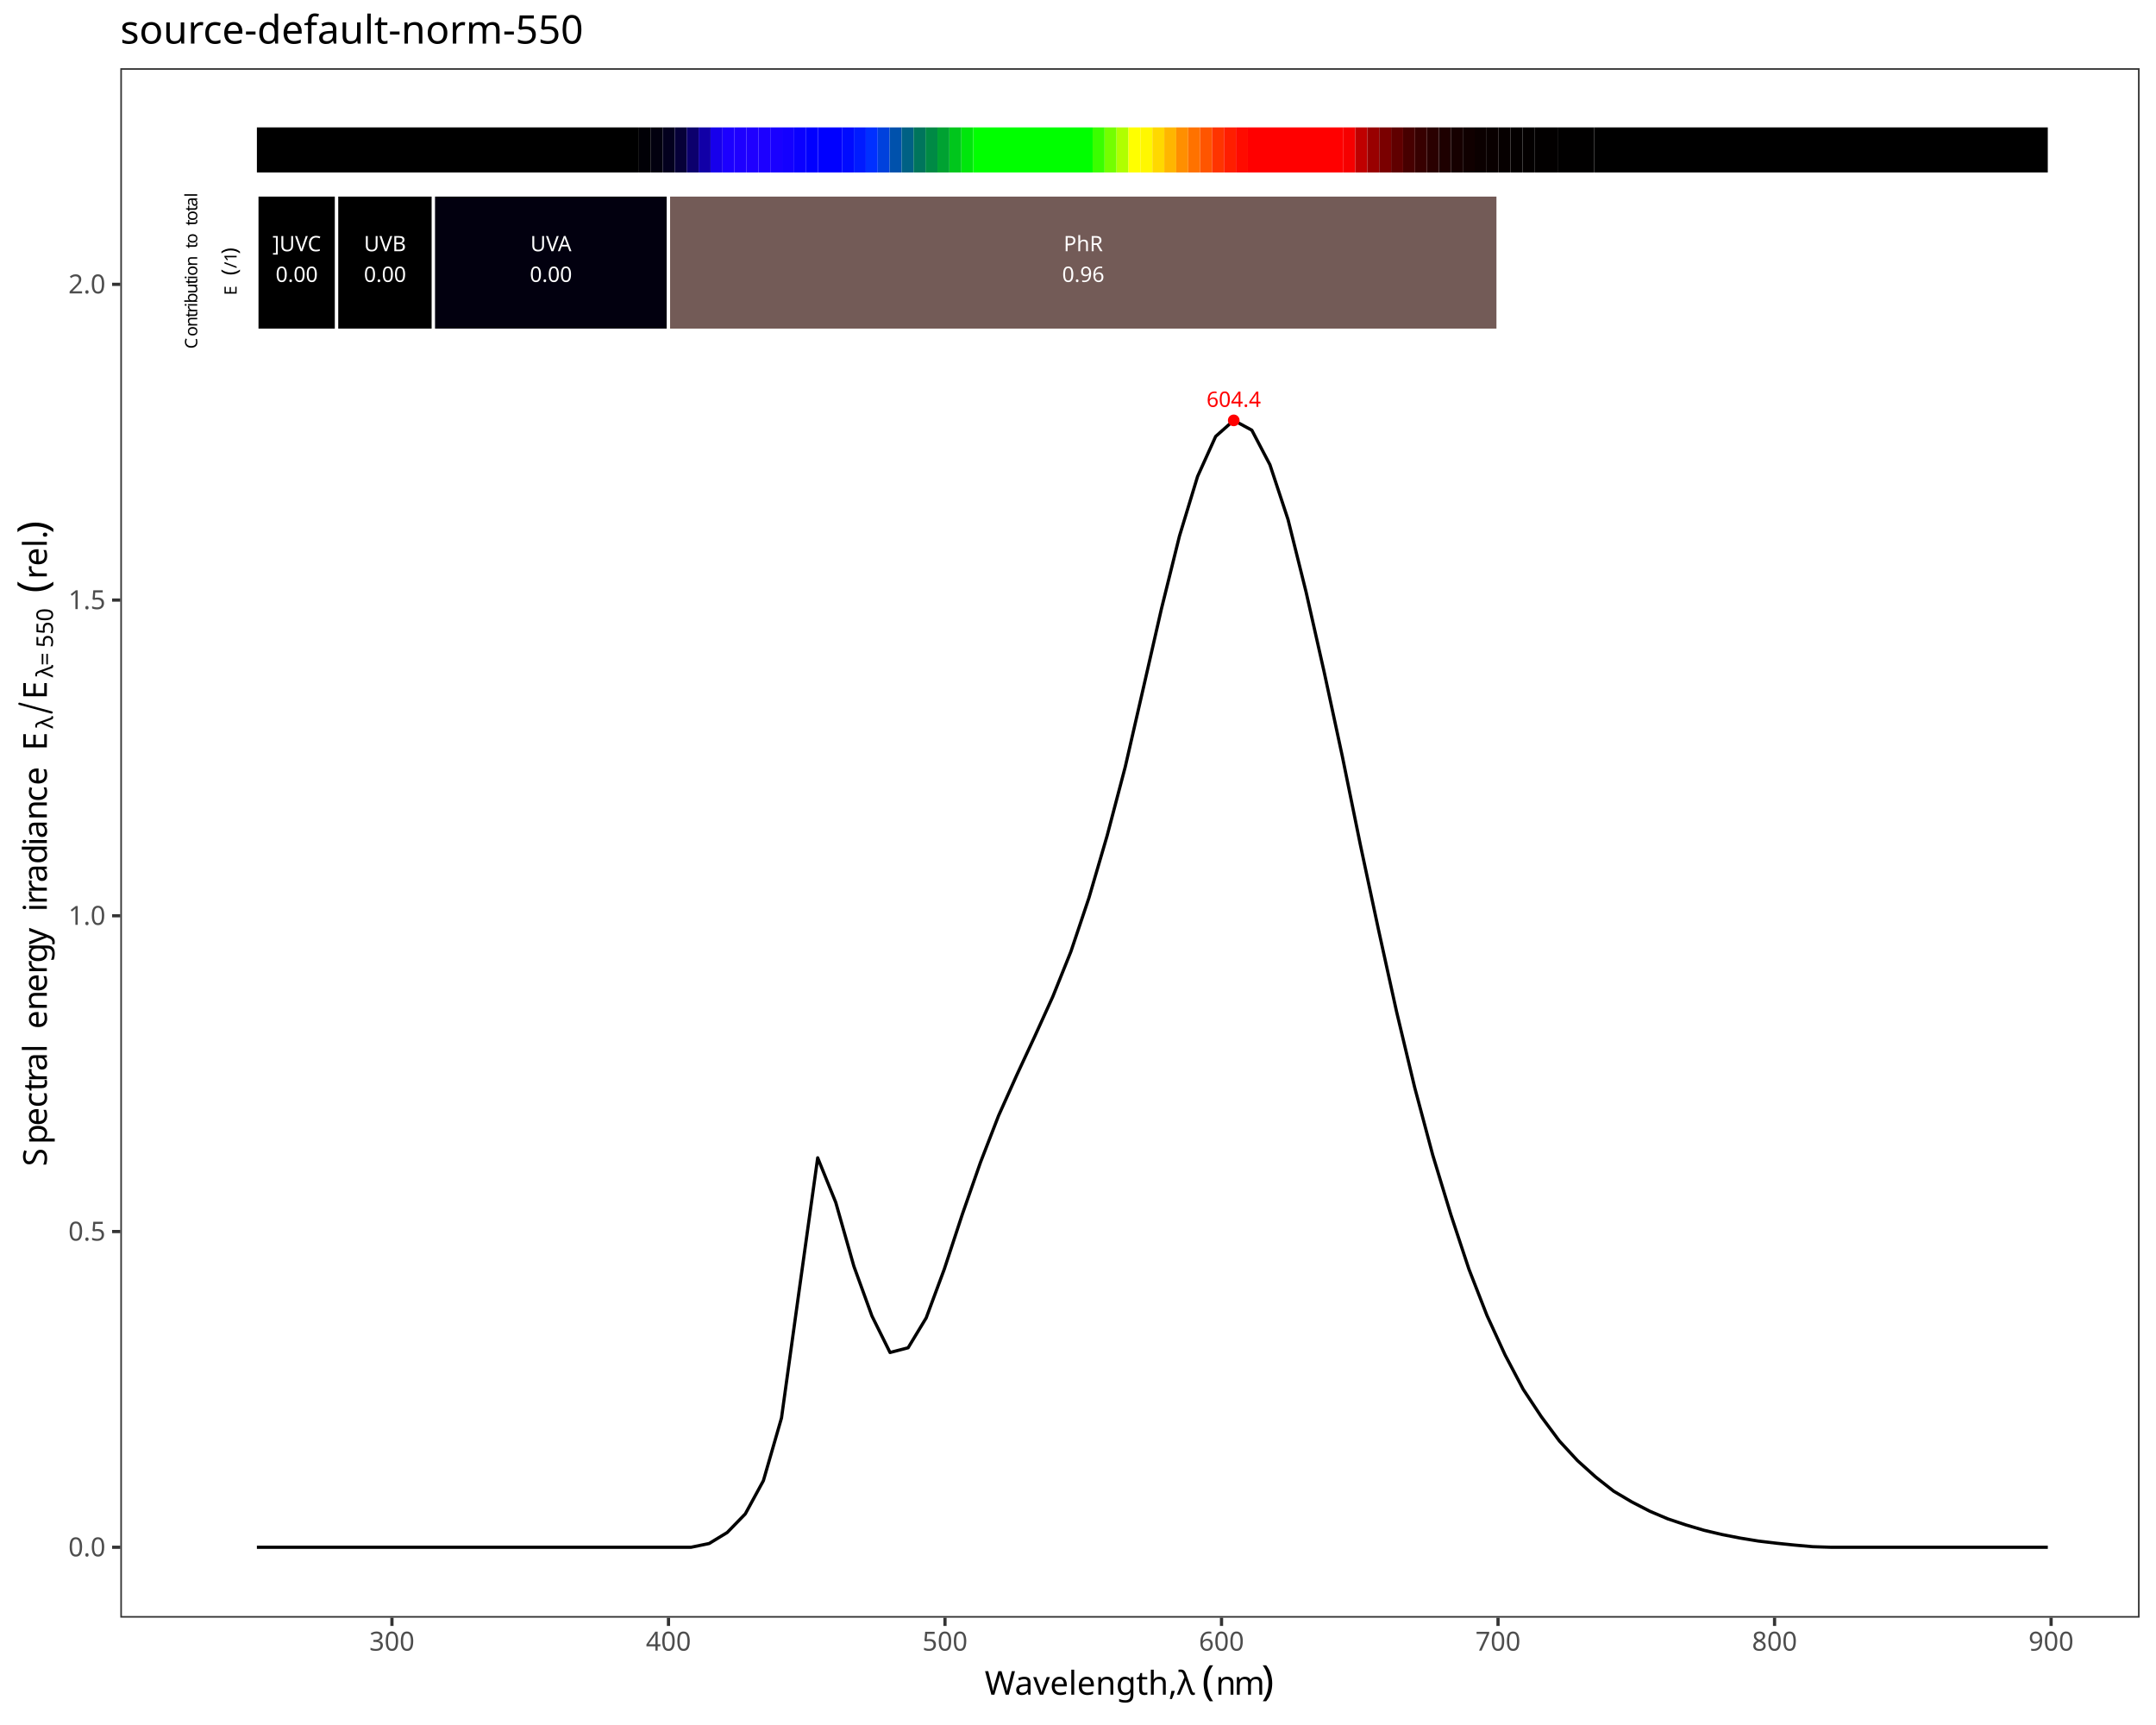
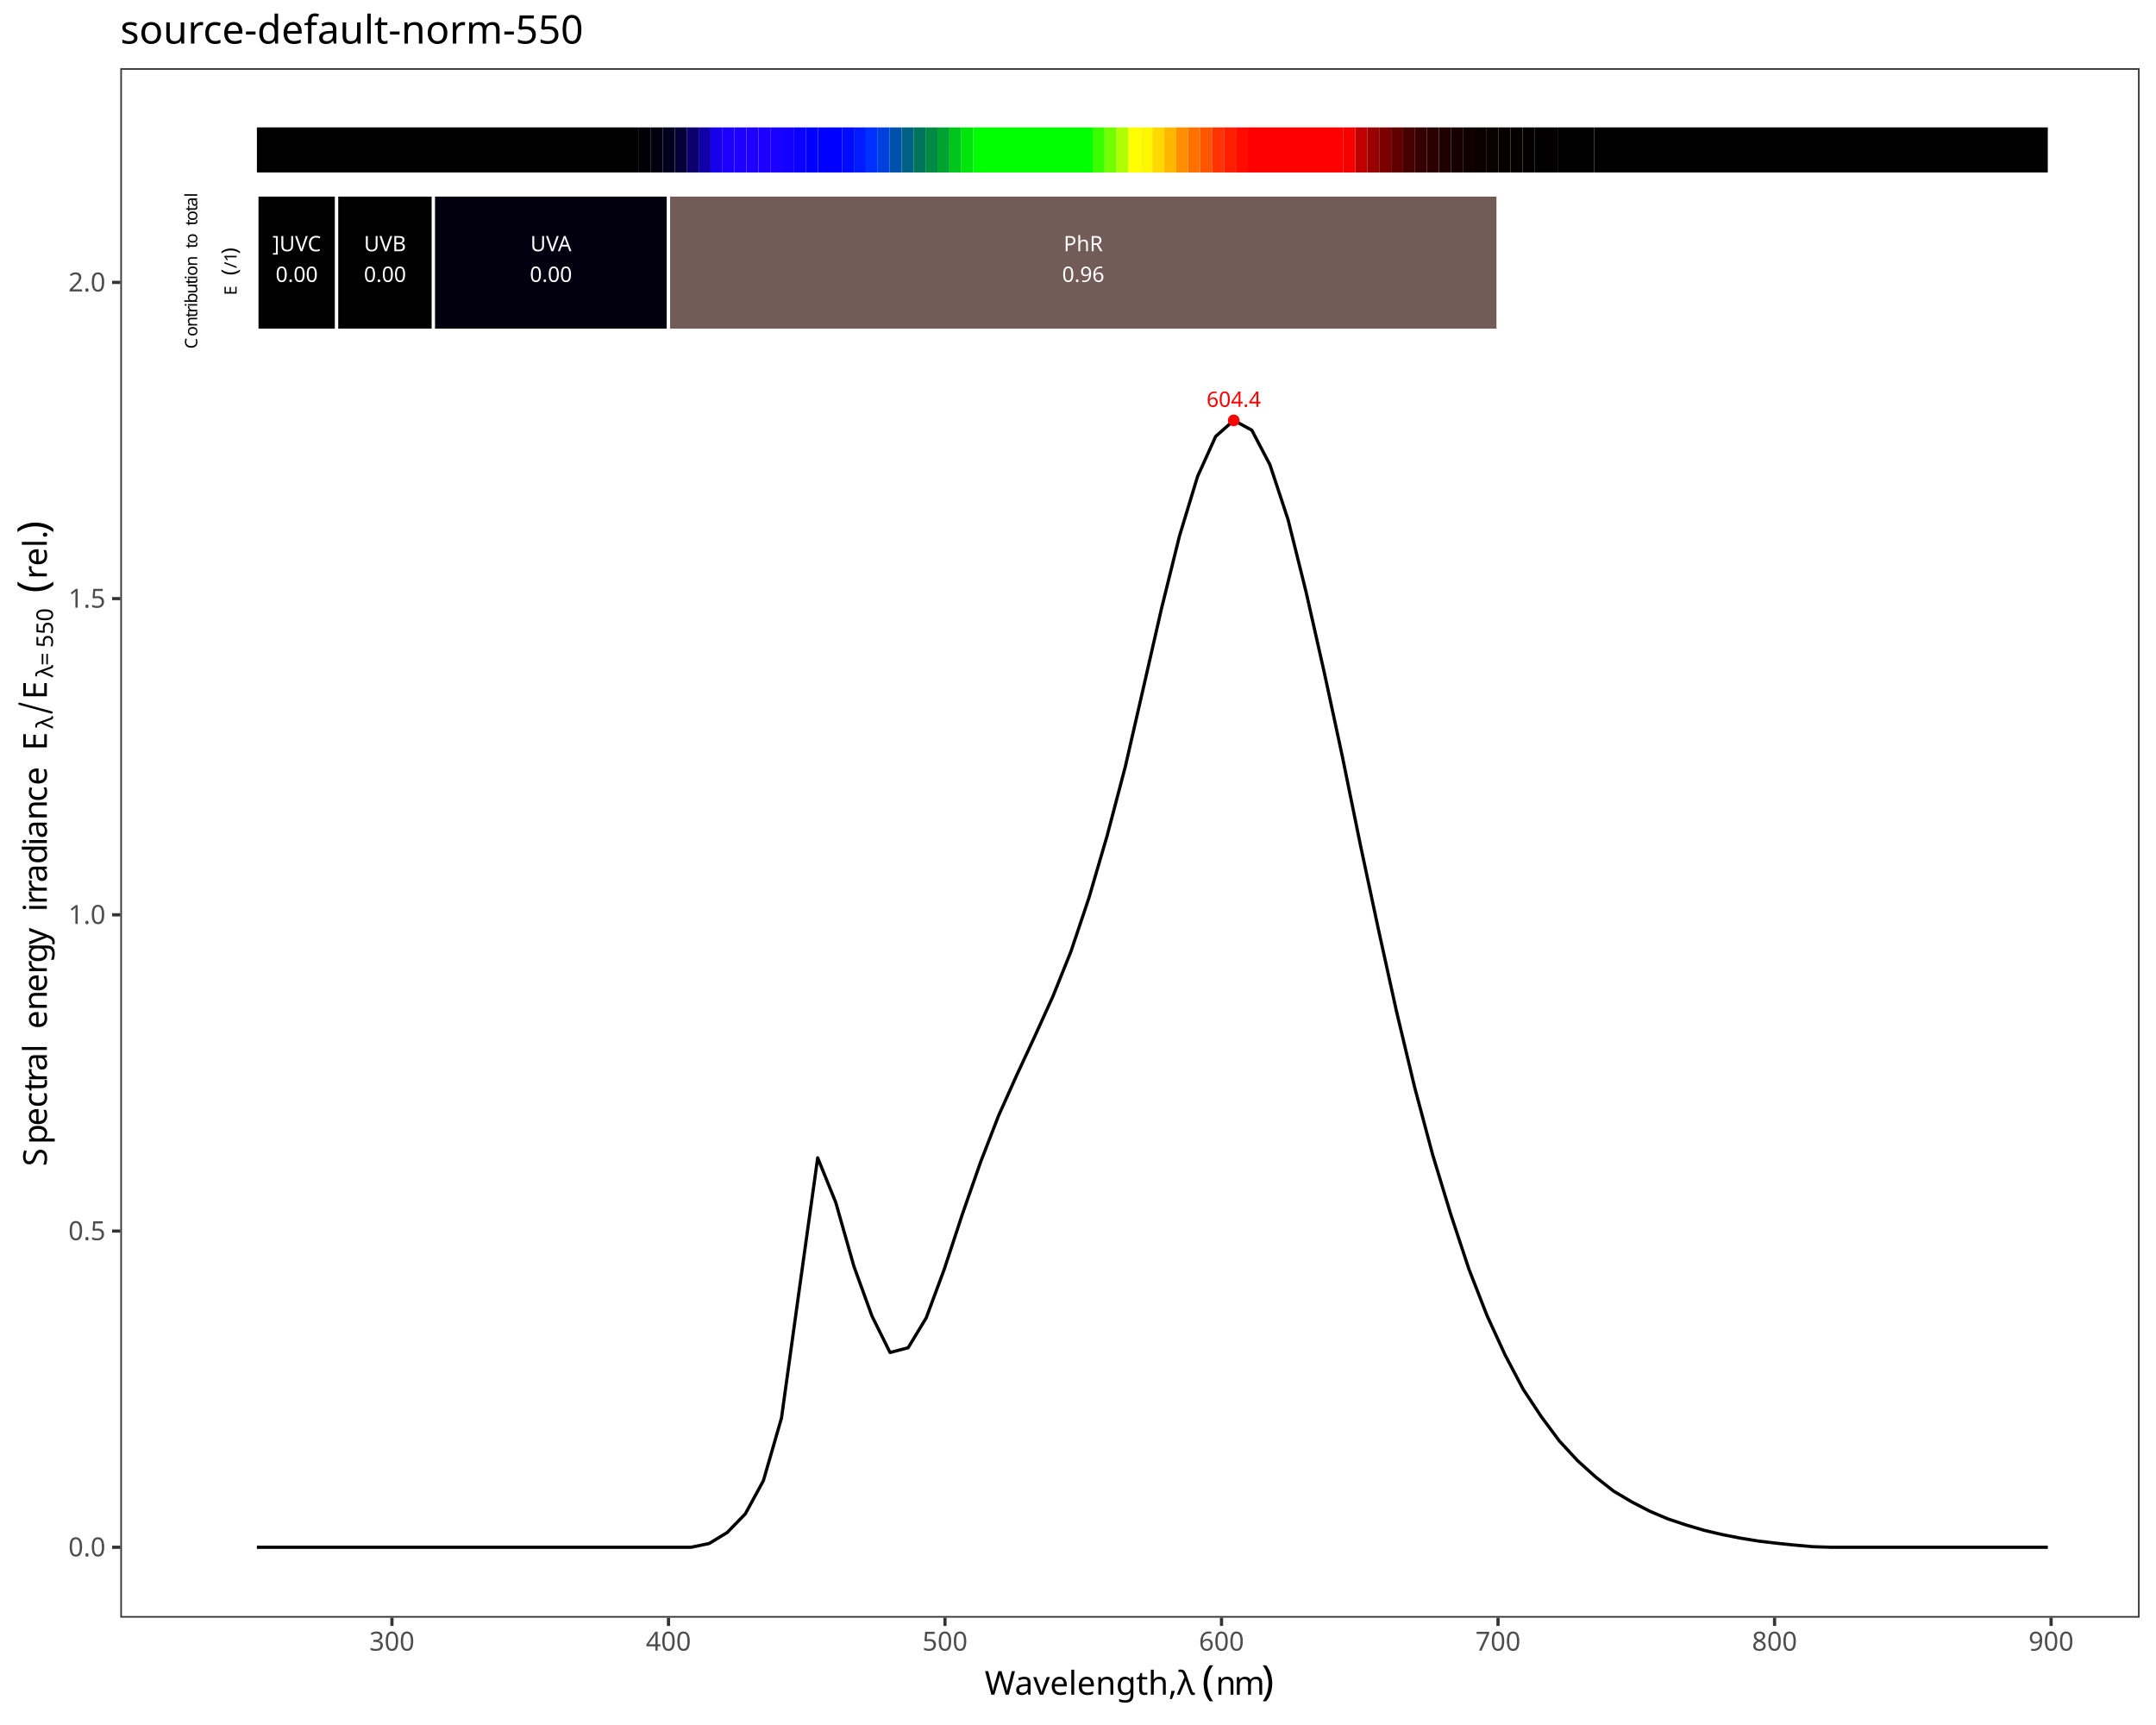
<svg xmlns="http://www.w3.org/2000/svg" class="svglite" data-engine-version="2.0" width="720.00pt" height="576.00pt" viewBox="0 0 720.00 576.00">
  <defs>
    <style type="text/css">
    .svglite line, .svglite polyline, .svglite polygon, .svglite path, .svglite rect, .svglite circle {
      fill: none;
      stroke: #000000;
      stroke-linecap: round;
      stroke-linejoin: round;
      stroke-miterlimit: 10.00;
    }
  </style>
  </defs>
  <rect width="100%" height="100%" style="stroke: none; fill: #FFFFFF;" />
  <defs>
    <clipPath id="cpMC4wMHw3MjAuMDB8MC4wMHw1NzYuMDA=">
      <rect x="0.00" y="0.00" width="720.00" height="576.00" />
    </clipPath>
  </defs>
  <g clip-path="url(#cpMC4wMHw3MjAuMDB8MC4wMHw1NzYuMDA=)">
    <rect x="0" y="0.00" width="720.00" height="576.00" style="stroke-width: 1.07; stroke: #FFFFFF; fill: #FFFFFF;" />
  </g>
  <defs>
    <clipPath id="cpNDAuMTh8NzE0LjUyfDIyLjc4fDU0MC4xNw==">
      <rect x="40.18" y="22.78" width="674.34" height="517.38" />
    </clipPath>
  </defs>
  <g clip-path="url(#cpNDAuMTh8NzE0LjUyfDIyLjc4fDU0MC4xNw==)">
    <rect x="40.18" y="22.78" width="674.34" height="517.38" style="stroke-width: 1.07; stroke: none; fill: #FFFFFF;" />
    <polyline points="85.79,516.65 91.83,516.65 97.87,516.65 103.91,516.65 109.95,516.65 115.99,516.65 122.03,516.65 128.08,516.65 134.12,516.65 140.16,516.65 146.20,516.65 152.24,516.65 158.28,516.65 164.32,516.65 170.36,516.65 176.41,516.65 182.45,516.65 188.49,516.65 194.53,516.65 200.57,516.65 206.61,516.65 212.65,516.65 218.69,516.65 224.74,516.65 230.78,516.65 236.82,515.40 242.86,511.72 248.90,505.50 254.94,494.41 260.98,473.49 267.02,429.93 273.07,386.61 279.11,401.53 285.15,422.80 291.19,439.44 297.23,451.62 303.27,450.04 309.31,440.05 315.35,423.78 321.40,405.39 327.44,388.11 333.48,372.53 339.52,359.05 345.56,346.06 351.60,332.75 357.64,317.71 363.68,299.73 369.72,279.08 375.77,256.10 381.81,229.80 387.85,203.35 393.89,178.98 399.93,159.10 405.97,145.73 412.01,140.37 418.05,143.64 424.10,155.19 430.14,173.47 436.18,197.73 442.22,224.46 448.26,252.49 454.30,282.11 460.34,310.39 466.38,337.78 472.43,363.09 478.47,385.70 484.51,405.56 490.55,423.79 496.59,439.28 502.63,452.44 508.67,463.90 514.71,473.03 520.76,481.17 526.80,487.71 532.84,493.16 538.88,497.92 544.92,501.50 550.96,504.62 557.00,507.18 563.04,509.20 569.09,510.99 575.13,512.41 581.17,513.59 587.21,514.58 593.25,515.30 599.29,515.92 605.33,516.46 611.37,516.65 617.42,516.65 623.46,516.65 629.50,516.65 635.54,516.65 641.58,516.65 647.62,516.65 653.66,516.65 659.70,516.65 665.75,516.65 671.79,516.65 677.83,516.65 683.87,516.65 " style="stroke-width: 1.07; stroke-linecap: butt;" />
    <text x="412.01" y="135.86" text-anchor="middle" style="font-size: 7.11px; fill: #FF0000; font-family: sans;" textLength="17.80px" lengthAdjust="spacingAndGlyphs">604.4</text>
    <circle cx="412.01" cy="140.37" r="1.95" style="stroke-width: 0.71; stroke: none; fill: #FF0000;" />
    <rect x="85.79" y="42.54" width="127.59" height="15.05" style="stroke-width: 1.07; stroke: none; stroke-linecap: butt; stroke-linejoin: miter; fill: #000000;" />
    <rect x="213.38" y="42.54" width="3.99" height="15.05" style="stroke-width: 1.07; stroke: none; stroke-linecap: butt; stroke-linejoin: miter; fill: #010006;" />
    <rect x="217.37" y="42.54" width="3.99" height="15.05" style="stroke-width: 1.07; stroke: none; stroke-linecap: butt; stroke-linejoin: miter; fill: #02000F;" />
    <rect x="221.35" y="42.54" width="3.99" height="15.05" style="stroke-width: 1.07; stroke: none; stroke-linecap: butt; stroke-linejoin: miter; fill: #03001E;" />
    <rect x="225.34" y="42.54" width="3.99" height="15.05" style="stroke-width: 1.07; stroke: none; stroke-linecap: butt; stroke-linejoin: miter; fill: #060038;" />
    <rect x="229.33" y="42.54" width="3.99" height="15.05" style="stroke-width: 1.07; stroke: none; stroke-linecap: butt; stroke-linejoin: miter; fill: #0C006D;" />
    <rect x="233.31" y="42.54" width="3.99" height="15.05" style="stroke-width: 1.07; stroke: none; stroke-linecap: butt; stroke-linejoin: miter; fill: #1100A7;" />
    <rect x="237.30" y="42.54" width="3.99" height="15.05" style="stroke-width: 1.07; stroke: none; stroke-linecap: butt; stroke-linejoin: miter; fill: #1700EB;" />
    <rect x="241.29" y="42.54" width="3.99" height="15.05" style="stroke-width: 1.07; stroke: none; stroke-linecap: butt; stroke-linejoin: miter; fill: #1C00FF;" />
    <rect x="245.28" y="42.54" width="3.99" height="15.05" style="stroke-width: 1.07; stroke: none; stroke-linecap: butt; stroke-linejoin: miter; fill: #1E00FF;" />
    <rect x="249.26" y="42.54" width="3.99" height="15.05" style="stroke-width: 1.07; stroke: none; stroke-linecap: butt; stroke-linejoin: miter; fill: #1F00FF;" />
    <rect x="253.25" y="42.54" width="3.99" height="15.05" style="stroke-width: 1.07; stroke: none; stroke-linecap: butt; stroke-linejoin: miter; fill: #1C00FF;" />
    <rect x="257.24" y="42.54" width="3.99" height="15.05" style="stroke-width: 1.07; stroke: none; stroke-linecap: butt; stroke-linejoin: miter; fill: #1900FF;" />
    <rect x="261.22" y="42.54" width="3.99" height="15.05" style="stroke-width: 1.07; stroke: none; stroke-linecap: butt; stroke-linejoin: miter; fill: #1400FF;" />
    <rect x="265.21" y="42.54" width="3.99" height="15.05" style="stroke-width: 1.07; stroke: none; stroke-linecap: butt; stroke-linejoin: miter; fill: #0A00FF;" />
    <rect x="269.20" y="42.54" width="3.99" height="15.05" style="stroke-width: 1.07; stroke: none; stroke-linecap: butt; stroke-linejoin: miter; fill: #0100FF;" />
    <rect x="273.19" y="42.54" width="7.97" height="15.05" style="stroke-width: 1.07; stroke: none; stroke-linecap: butt; stroke-linejoin: miter; fill: #0000FF;" />
    <rect x="281.16" y="42.54" width="3.99" height="15.05" style="stroke-width: 1.07; stroke: none; stroke-linecap: butt; stroke-linejoin: miter; fill: #000BFF;" />
    <rect x="285.15" y="42.54" width="3.99" height="15.05" style="stroke-width: 1.07; stroke: none; stroke-linecap: butt; stroke-linejoin: miter; fill: #001BFF;" />
    <rect x="289.13" y="42.54" width="3.99" height="15.05" style="stroke-width: 1.07; stroke: none; stroke-linecap: butt; stroke-linejoin: miter; fill: #0030FF;" />
    <rect x="293.12" y="42.54" width="3.99" height="15.05" style="stroke-width: 1.07; stroke: none; stroke-linecap: butt; stroke-linejoin: miter; fill: #0041DD;" />
    <rect x="297.11" y="42.54" width="3.99" height="15.05" style="stroke-width: 1.07; stroke: none; stroke-linecap: butt; stroke-linejoin: miter; fill: #0051AC;" />
    <rect x="301.10" y="42.54" width="3.99" height="15.05" style="stroke-width: 1.07; stroke: none; stroke-linecap: butt; stroke-linejoin: miter; fill: #006184;" />
    <rect x="305.08" y="42.54" width="3.99" height="15.05" style="stroke-width: 1.07; stroke: none; stroke-linecap: butt; stroke-linejoin: miter; fill: #00755C;" />
    <rect x="309.07" y="42.54" width="3.99" height="15.05" style="stroke-width: 1.07; stroke: none; stroke-linecap: butt; stroke-linejoin: miter; fill: #008A45;" />
    <rect x="313.06" y="42.54" width="3.99" height="15.05" style="stroke-width: 1.07; stroke: none; stroke-linecap: butt; stroke-linejoin: miter; fill: #00A232;" />
    <rect x="317.05" y="42.54" width="3.99" height="15.05" style="stroke-width: 1.07; stroke: none; stroke-linecap: butt; stroke-linejoin: miter; fill: #00C61C;" />
    <rect x="321.03" y="42.54" width="3.99" height="15.05" style="stroke-width: 1.07; stroke: none; stroke-linecap: butt; stroke-linejoin: miter; fill: #00E60C;" />
    <rect x="325.02" y="42.54" width="39.87" height="15.05" style="stroke-width: 1.07; stroke: none; stroke-linecap: butt; stroke-linejoin: miter; fill: #00FF00;" />
    <rect x="364.89" y="42.54" width="3.99" height="15.05" style="stroke-width: 1.07; stroke: none; stroke-linecap: butt; stroke-linejoin: miter; fill: #3AFF00;" />
    <rect x="368.88" y="42.54" width="3.99" height="15.05" style="stroke-width: 1.07; stroke: none; stroke-linecap: butt; stroke-linejoin: miter; fill: #74FF00;" />
    <rect x="372.87" y="42.54" width="3.99" height="15.05" style="stroke-width: 1.07; stroke: none; stroke-linecap: butt; stroke-linejoin: miter; fill: #B0FF00;" />
    <rect x="376.85" y="42.54" width="3.99" height="15.05" style="stroke-width: 1.07; stroke: none; stroke-linecap: butt; stroke-linejoin: miter; fill: #FFFF00;" />
    <rect x="380.84" y="42.54" width="3.99" height="15.05" style="stroke-width: 1.07; stroke: none; stroke-linecap: butt; stroke-linejoin: miter; fill: #FFF700;" />
    <rect x="384.83" y="42.54" width="3.99" height="15.05" style="stroke-width: 1.07; stroke: none; stroke-linecap: butt; stroke-linejoin: miter; fill: #FFD800;" />
    <rect x="388.82" y="42.54" width="3.99" height="15.05" style="stroke-width: 1.07; stroke: none; stroke-linecap: butt; stroke-linejoin: miter; fill: #FFB600;" />
    <rect x="392.80" y="42.54" width="3.99" height="15.05" style="stroke-width: 1.07; stroke: none; stroke-linecap: butt; stroke-linejoin: miter; fill: #FF8F00;" />
    <rect x="396.79" y="42.54" width="3.99" height="15.05" style="stroke-width: 1.07; stroke: none; stroke-linecap: butt; stroke-linejoin: miter; fill: #FF7200;" />
    <rect x="400.78" y="42.54" width="3.99" height="15.05" style="stroke-width: 1.07; stroke: none; stroke-linecap: butt; stroke-linejoin: miter; fill: #FF5500;" />
    <rect x="404.76" y="42.54" width="3.99" height="15.05" style="stroke-width: 1.07; stroke: none; stroke-linecap: butt; stroke-linejoin: miter; fill: #FF3400;" />
    <rect x="408.75" y="42.54" width="3.99" height="15.05" style="stroke-width: 1.07; stroke: none; stroke-linecap: butt; stroke-linejoin: miter; fill: #FF1E00;" />
    <rect x="412.74" y="42.54" width="3.99" height="15.05" style="stroke-width: 1.07; stroke: none; stroke-linecap: butt; stroke-linejoin: miter; fill: #FF0B00;" />
    <rect x="416.73" y="42.54" width="31.90" height="15.05" style="stroke-width: 1.07; stroke: none; stroke-linecap: butt; stroke-linejoin: miter; fill: #FF0000;" />
    <rect x="448.62" y="42.54" width="3.99" height="15.05" style="stroke-width: 1.07; stroke: none; stroke-linecap: butt; stroke-linejoin: miter; fill: #F60000;" />
    <rect x="452.61" y="42.54" width="3.99" height="15.05" style="stroke-width: 1.07; stroke: none; stroke-linecap: butt; stroke-linejoin: miter; fill: #BF0000;" />
    <rect x="456.60" y="42.54" width="3.99" height="15.05" style="stroke-width: 1.07; stroke: none; stroke-linecap: butt; stroke-linejoin: miter; fill: #990000;" />
    <rect x="460.58" y="42.54" width="3.99" height="15.05" style="stroke-width: 1.07; stroke: none; stroke-linecap: butt; stroke-linejoin: miter; fill: #7A0000;" />
    <rect x="464.57" y="42.54" width="3.99" height="15.05" style="stroke-width: 1.07; stroke: none; stroke-linecap: butt; stroke-linejoin: miter; fill: #600000;" />
    <rect x="468.56" y="42.54" width="3.99" height="15.05" style="stroke-width: 1.07; stroke: none; stroke-linecap: butt; stroke-linejoin: miter; fill: #470000;" />
    <rect x="472.55" y="42.54" width="3.99" height="15.05" style="stroke-width: 1.07; stroke: none; stroke-linecap: butt; stroke-linejoin: miter; fill: #370000;" />
    <rect x="476.53" y="42.54" width="3.99" height="15.05" style="stroke-width: 1.07; stroke: none; stroke-linecap: butt; stroke-linejoin: miter; fill: #2A0000;" />
    <rect x="480.52" y="42.54" width="3.99" height="15.05" style="stroke-width: 1.07; stroke: none; stroke-linecap: butt; stroke-linejoin: miter; fill: #1E0000;" />
    <rect x="484.51" y="42.54" width="3.99" height="15.05" style="stroke-width: 1.07; stroke: none; stroke-linecap: butt; stroke-linejoin: miter; fill: #160000;" />
    <rect x="488.50" y="42.54" width="3.99" height="15.05" style="stroke-width: 1.07; stroke: none; stroke-linecap: butt; stroke-linejoin: miter; fill: #100000;" />
    <rect x="492.48" y="42.54" width="3.99" height="15.05" style="stroke-width: 1.07; stroke: none; stroke-linecap: butt; stroke-linejoin: miter; fill: #0B0000;" />
    <rect x="496.47" y="42.54" width="3.99" height="15.05" style="stroke-width: 1.07; stroke: none; stroke-linecap: butt; stroke-linejoin: miter; fill: #090000;" />
    <rect x="500.46" y="42.54" width="3.99" height="15.05" style="stroke-width: 1.07; stroke: none; stroke-linecap: butt; stroke-linejoin: miter; fill: #060000;" />
    <rect x="504.44" y="42.54" width="3.99" height="15.05" style="stroke-width: 1.07; stroke: none; stroke-linecap: butt; stroke-linejoin: miter; fill: #040000;" />
    <rect x="508.43" y="42.54" width="3.99" height="15.05" style="stroke-width: 1.07; stroke: none; stroke-linecap: butt; stroke-linejoin: miter; fill: #030000;" />
    <rect x="512.42" y="42.54" width="7.97" height="15.05" style="stroke-width: 1.07; stroke: none; stroke-linecap: butt; stroke-linejoin: miter; fill: #020000;" />
    <rect x="520.39" y="42.54" width="11.96" height="15.05" style="stroke-width: 1.07; stroke: none; stroke-linecap: butt; stroke-linejoin: miter; fill: #010000;" />
    <rect x="532.35" y="42.54" width="151.51" height="15.05" style="stroke-width: 1.07; stroke: none; stroke-linecap: butt; stroke-linejoin: miter; fill: #000000;" />
    <rect x="85.79" y="65.11" width="26.63" height="45.15" style="stroke-width: 1.07; stroke: #FFFFFF; stroke-linecap: butt; stroke-linejoin: miter; fill: #000000;" />
    <rect x="112.42" y="65.11" width="32.32" height="45.15" style="stroke-width: 1.07; stroke: #FFFFFF; stroke-linecap: butt; stroke-linejoin: miter; fill: #000000;" />
    <rect x="144.74" y="65.11" width="78.49" height="45.15" style="stroke-width: 1.07; stroke: #FFFFFF; stroke-linecap: butt; stroke-linejoin: miter; fill: #02000F;" />
    <rect x="223.24" y="65.11" width="277.04" height="45.15" style="stroke-width: 1.07; stroke: #FFFFFF; stroke-linecap: butt; stroke-linejoin: miter; fill: #735B57;" />
    <text x="99.10" y="83.89" text-anchor="middle" style="font-size: 7.11px; fill: #FFFFFF; font-family: sans;" textLength="17.00px" lengthAdjust="spacingAndGlyphs">]UVC</text>
    <text x="99.10" y="94.13" text-anchor="middle" style="font-size: 7.11px; fill: #FFFFFF; font-family: sans;" textLength="13.85px" lengthAdjust="spacingAndGlyphs">0.00</text>
    <text x="128.58" y="83.89" text-anchor="middle" style="font-size: 7.11px; fill: #FFFFFF; font-family: sans;" textLength="14.63px" lengthAdjust="spacingAndGlyphs">UVB</text>
    <text x="128.58" y="94.13" text-anchor="middle" style="font-size: 7.11px; fill: #FFFFFF; font-family: sans;" textLength="13.85px" lengthAdjust="spacingAndGlyphs">0.00</text>
    <text x="183.99" y="83.89" text-anchor="middle" style="font-size: 7.11px; fill: #FFFFFF; font-family: sans;" textLength="14.63px" lengthAdjust="spacingAndGlyphs">UVA</text>
    <text x="183.99" y="94.13" text-anchor="middle" style="font-size: 7.11px; fill: #FFFFFF; font-family: sans;" textLength="13.85px" lengthAdjust="spacingAndGlyphs">0.00</text>
    <text x="361.76" y="83.89" text-anchor="middle" style="font-size: 7.11px; fill: #FFFFFF; font-family: sans;" textLength="13.84px" lengthAdjust="spacingAndGlyphs">PhR</text>
    <text x="361.76" y="94.13" text-anchor="middle" style="font-size: 7.11px; fill: #FFFFFF; font-family: sans;" textLength="13.85px" lengthAdjust="spacingAndGlyphs">0.96</text>
    <text transform="translate(65.86,116.45) rotate(-90)" style="font-size: 5.69px; font-family: sans;" textLength="4.11px" lengthAdjust="spacingAndGlyphs">C</text>
    <text transform="translate(65.86,112.34) rotate(-90)" style="font-size: 5.69px; font-family: sans;" textLength="3.17px" lengthAdjust="spacingAndGlyphs">o</text>
    <text transform="translate(65.86,109.18) rotate(-90)" style="font-size: 5.69px; font-family: sans;" textLength="3.17px" lengthAdjust="spacingAndGlyphs">n</text>
    <text transform="translate(65.86,106.01) rotate(-90)" style="font-size: 5.69px; font-family: sans;" textLength="1.58px" lengthAdjust="spacingAndGlyphs">t</text>
    <text transform="translate(65.86,104.43) rotate(-90)" style="font-size: 5.69px; font-family: sans;" textLength="1.89px" lengthAdjust="spacingAndGlyphs">r</text>
    <text transform="translate(65.86,102.54) rotate(-90)" style="font-size: 5.69px; font-family: sans;" textLength="1.26px" lengthAdjust="spacingAndGlyphs">i</text>
    <text transform="translate(65.86,101.27) rotate(-90)" style="font-size: 5.69px; font-family: sans;" textLength="3.17px" lengthAdjust="spacingAndGlyphs">b</text>
    <text transform="translate(65.86,98.11) rotate(-90)" style="font-size: 5.69px; font-family: sans;" textLength="3.17px" lengthAdjust="spacingAndGlyphs">u</text>
    <text transform="translate(65.86,94.94) rotate(-90)" style="font-size: 5.69px; font-family: sans;" textLength="1.58px" lengthAdjust="spacingAndGlyphs">t</text>
    <text transform="translate(65.86,93.36) rotate(-90)" style="font-size: 5.69px; font-family: sans;" textLength="1.26px" lengthAdjust="spacingAndGlyphs">i</text>
    <text transform="translate(65.86,92.10) rotate(-90)" style="font-size: 5.69px; font-family: sans;" textLength="3.17px" lengthAdjust="spacingAndGlyphs">o</text>
    <text transform="translate(65.86,88.93) rotate(-90)" style="font-size: 5.69px; font-family: sans;" textLength="3.17px" lengthAdjust="spacingAndGlyphs">n</text>
    <text transform="translate(65.86,85.77) rotate(-90)" style="font-size: 5.69px; font-family: sans;" textLength="1.42px" lengthAdjust="spacingAndGlyphs"> </text>
    <text transform="translate(65.86,84.35) rotate(-90)" style="font-size: 5.69px; font-family: sans;" textLength="1.42px" lengthAdjust="spacingAndGlyphs"> </text>
    <text transform="translate(65.86,82.92) rotate(-90)" style="font-size: 5.69px; font-family: sans;" textLength="1.58px" lengthAdjust="spacingAndGlyphs">t</text>
    <text transform="translate(65.86,81.34) rotate(-90)" style="font-size: 5.69px; font-family: sans;" textLength="3.17px" lengthAdjust="spacingAndGlyphs">o</text>
    <text transform="translate(65.86,78.18) rotate(-90)" style="font-size: 5.69px; font-family: sans;" textLength="1.42px" lengthAdjust="spacingAndGlyphs"> </text>
    <text transform="translate(65.86,76.75) rotate(-90)" style="font-size: 5.69px; font-family: sans;" textLength="1.42px" lengthAdjust="spacingAndGlyphs"> </text>
    <text transform="translate(65.86,75.33) rotate(-90)" style="font-size: 5.69px; font-family: sans;" textLength="1.58px" lengthAdjust="spacingAndGlyphs">t</text>
    <text transform="translate(65.86,73.75) rotate(-90)" style="font-size: 5.69px; font-family: sans;" textLength="3.17px" lengthAdjust="spacingAndGlyphs">o</text>
    <text transform="translate(65.86,70.58) rotate(-90)" style="font-size: 5.69px; font-family: sans;" textLength="1.58px" lengthAdjust="spacingAndGlyphs">t</text>
    <text transform="translate(65.86,69.00) rotate(-90)" style="font-size: 5.69px; font-family: sans;" textLength="3.17px" lengthAdjust="spacingAndGlyphs">a</text>
    <text transform="translate(65.86,65.84) rotate(-90)" style="font-size: 5.69px; font-family: sans;" textLength="1.26px" lengthAdjust="spacingAndGlyphs">l</text>
    <text transform="translate(79.02,98.58) rotate(-90)" style="font-size: 5.69px; font-family: sans;" textLength="3.80px" lengthAdjust="spacingAndGlyphs">E</text>
    <text transform="translate(79.02,94.78) rotate(-90)" style="font-size: 5.69px; font-family: sans;" textLength="1.42px" lengthAdjust="spacingAndGlyphs"> </text>
    <text transform="translate(79.02,93.35) rotate(-90)" style="font-size: 5.69px; font-family: sans;" textLength="1.42px" lengthAdjust="spacingAndGlyphs"> </text>
    <text transform="translate(79.02,91.93) rotate(-90)" style="font-size: 7.11px; font-family: sans;" textLength="2.37px" lengthAdjust="spacingAndGlyphs">(</text>
    <text transform="translate(79.02,89.56) rotate(-90)" style="font-size: 5.69px; font-family: sans;" textLength="4.75px" lengthAdjust="spacingAndGlyphs">/1</text>
    <text transform="translate(79.02,84.82) rotate(-90)" style="font-size: 7.11px; font-family: sans;" textLength="2.36px" lengthAdjust="spacingAndGlyphs">)</text>
    <rect x="40.18" y="22.78" width="674.34" height="517.38" style="stroke-width: 1.07; stroke: #333333;" />
  </g>
  <g clip-path="url(#cpMC4wMHw3MjAuMDB8MC4wMHw1NzYuMDA=)">
    <text x="35.25" y="519.68" text-anchor="end" style="font-size: 8.80px; fill: #4D4D4D; font-family: sans;" textLength="12.23px" lengthAdjust="spacingAndGlyphs">0.0</text>
-     <text x="35.25" y="414.25" text-anchor="end" style="font-size: 8.80px; fill: #4D4D4D; font-family: sans;" textLength="12.23px" lengthAdjust="spacingAndGlyphs">0.5</text>
-     <text x="35.25" y="308.82" text-anchor="end" style="font-size: 8.80px; fill: #4D4D4D; font-family: sans;" textLength="12.23px" lengthAdjust="spacingAndGlyphs">1.0</text>
-     <text x="35.25" y="203.39" text-anchor="end" style="font-size: 8.80px; fill: #4D4D4D; font-family: sans;" textLength="12.23px" lengthAdjust="spacingAndGlyphs">1.5</text>
-     <text x="35.25" y="97.97" text-anchor="end" style="font-size: 8.80px; fill: #4D4D4D; font-family: sans;" textLength="12.23px" lengthAdjust="spacingAndGlyphs">2.0</text>
+     <text x="35.25" y="414.09" text-anchor="end" style="font-size: 8.80px; fill: #4D4D4D; font-family: sans;" textLength="12.23px" lengthAdjust="spacingAndGlyphs">0.5</text>
+     <text x="35.25" y="308.50" text-anchor="end" style="font-size: 8.80px; fill: #4D4D4D; font-family: sans;" textLength="12.23px" lengthAdjust="spacingAndGlyphs">1.0</text>
+     <text x="35.25" y="202.91" text-anchor="end" style="font-size: 8.80px; fill: #4D4D4D; font-family: sans;" textLength="12.23px" lengthAdjust="spacingAndGlyphs">1.5</text>
+     <text x="35.25" y="97.32" text-anchor="end" style="font-size: 8.80px; fill: #4D4D4D; font-family: sans;" textLength="12.23px" lengthAdjust="spacingAndGlyphs">2.0</text>
    <polyline points="37.44,516.65 40.18,516.65 " style="stroke-width: 1.07; stroke: #333333; stroke-linecap: butt;" />
-     <polyline points="37.44,411.22 40.18,411.22 " style="stroke-width: 1.07; stroke: #333333; stroke-linecap: butt;" />
-     <polyline points="37.44,305.79 40.18,305.79 " style="stroke-width: 1.07; stroke: #333333; stroke-linecap: butt;" />
-     <polyline points="37.44,200.37 40.18,200.37 " style="stroke-width: 1.07; stroke: #333333; stroke-linecap: butt;" />
-     <polyline points="37.44,94.94 40.18,94.94 " style="stroke-width: 1.07; stroke: #333333; stroke-linecap: butt;" />
+     <polyline points="37.44,411.06 40.18,411.06 " style="stroke-width: 1.07; stroke: #333333; stroke-linecap: butt;" />
+     <polyline points="37.44,305.47 40.18,305.47 " style="stroke-width: 1.07; stroke: #333333; stroke-linecap: butt;" />
+     <polyline points="37.44,199.88 40.18,199.88 " style="stroke-width: 1.07; stroke: #333333; stroke-linecap: butt;" />
+     <polyline points="37.44,94.29 40.18,94.29 " style="stroke-width: 1.07; stroke: #333333; stroke-linecap: butt;" />
    <polyline points="130.89,542.91 130.89,540.17 " style="stroke-width: 1.07; stroke: #333333; stroke-linecap: butt;" />
    <polyline points="223.24,542.91 223.24,540.17 " style="stroke-width: 1.07; stroke: #333333; stroke-linecap: butt;" />
    <polyline points="315.58,542.91 315.58,540.17 " style="stroke-width: 1.07; stroke: #333333; stroke-linecap: butt;" />
    <polyline points="407.93,542.91 407.93,540.17 " style="stroke-width: 1.07; stroke: #333333; stroke-linecap: butt;" />
    <polyline points="500.27,542.91 500.27,540.17 " style="stroke-width: 1.07; stroke: #333333; stroke-linecap: butt;" />
    <polyline points="592.62,542.91 592.62,540.17 " style="stroke-width: 1.07; stroke: #333333; stroke-linecap: butt;" />
    <polyline points="684.97,542.91 684.97,540.17 " style="stroke-width: 1.07; stroke: #333333; stroke-linecap: butt;" />
    <text x="130.89" y="551.16" text-anchor="middle" style="font-size: 8.80px; fill: #4D4D4D; font-family: sans;" textLength="14.68px" lengthAdjust="spacingAndGlyphs">300</text>
    <text x="223.24" y="551.16" text-anchor="middle" style="font-size: 8.80px; fill: #4D4D4D; font-family: sans;" textLength="14.68px" lengthAdjust="spacingAndGlyphs">400</text>
    <text x="315.58" y="551.16" text-anchor="middle" style="font-size: 8.80px; fill: #4D4D4D; font-family: sans;" textLength="14.68px" lengthAdjust="spacingAndGlyphs">500</text>
    <text x="407.93" y="551.16" text-anchor="middle" style="font-size: 8.80px; fill: #4D4D4D; font-family: sans;" textLength="14.68px" lengthAdjust="spacingAndGlyphs">600</text>
    <text x="500.27" y="551.16" text-anchor="middle" style="font-size: 8.80px; fill: #4D4D4D; font-family: sans;" textLength="14.68px" lengthAdjust="spacingAndGlyphs">700</text>
    <text x="592.62" y="551.16" text-anchor="middle" style="font-size: 8.80px; fill: #4D4D4D; font-family: sans;" textLength="14.68px" lengthAdjust="spacingAndGlyphs">800</text>
    <text x="684.97" y="551.16" text-anchor="middle" style="font-size: 8.80px; fill: #4D4D4D; font-family: sans;" textLength="14.68px" lengthAdjust="spacingAndGlyphs">900</text>
    <text x="328.85" y="565.89" style="font-size: 11.00px; font-family: sans;" textLength="64.20px" lengthAdjust="spacingAndGlyphs">Wavelength, </text>
    <text x="393.06" y="565.89" style="font-size: 11.00px; font-family: sans;" textLength="5.60px" lengthAdjust="spacingAndGlyphs">λ</text>
    <text x="398.66" y="565.89" style="font-size: 11.00px; font-family: sans;" textLength="2.75px" lengthAdjust="spacingAndGlyphs"> </text>
    <text x="401.41" y="565.89" style="font-size: 13.75px; font-family: sans;" textLength="4.58px" lengthAdjust="spacingAndGlyphs">(</text>
    <text x="405.99" y="565.89" style="font-size: 11.00px; font-family: sans;" textLength="6.12px" lengthAdjust="spacingAndGlyphs">n</text>
    <text x="412.11" y="565.89" style="font-size: 11.00px; font-family: sans;" textLength="9.17px" lengthAdjust="spacingAndGlyphs">m</text>
    <text x="421.28" y="565.89" style="font-size: 13.75px; font-family: sans;" textLength="4.57px" lengthAdjust="spacingAndGlyphs">)</text>
    <text transform="translate(15.64,389.43) rotate(-90)" style="font-size: 11.00px; font-family: sans;" textLength="7.34px" lengthAdjust="spacingAndGlyphs">S</text>
    <text transform="translate(15.64,382.09) rotate(-90)" style="font-size: 11.00px; font-family: sans;" textLength="6.12px" lengthAdjust="spacingAndGlyphs">p</text>
    <text transform="translate(15.64,375.98) rotate(-90)" style="font-size: 11.00px; font-family: sans;" textLength="6.12px" lengthAdjust="spacingAndGlyphs">e</text>
    <text transform="translate(15.64,369.86) rotate(-90)" style="font-size: 11.00px; font-family: sans;" textLength="5.50px" lengthAdjust="spacingAndGlyphs">c</text>
    <text transform="translate(15.64,364.35) rotate(-90)" style="font-size: 11.00px; font-family: sans;" textLength="3.06px" lengthAdjust="spacingAndGlyphs">t</text>
    <text transform="translate(15.64,361.30) rotate(-90)" style="font-size: 11.00px; font-family: sans;" textLength="3.66px" lengthAdjust="spacingAndGlyphs">r</text>
    <text transform="translate(15.64,357.63) rotate(-90)" style="font-size: 11.00px; font-family: sans;" textLength="6.12px" lengthAdjust="spacingAndGlyphs">a</text>
    <text transform="translate(15.64,351.52) rotate(-90)" style="font-size: 11.00px; font-family: sans;" textLength="2.44px" lengthAdjust="spacingAndGlyphs">l</text>
    <text transform="translate(15.64,349.07) rotate(-90)" style="font-size: 11.00px; font-family: sans;" textLength="2.75px" lengthAdjust="spacingAndGlyphs"> </text>
    <text transform="translate(15.64,346.32) rotate(-90)" style="font-size: 11.00px; font-family: sans;" textLength="2.75px" lengthAdjust="spacingAndGlyphs"> </text>
    <text transform="translate(15.64,343.57) rotate(-90)" style="font-size: 11.00px; font-family: sans;" textLength="6.12px" lengthAdjust="spacingAndGlyphs">e</text>
    <text transform="translate(15.64,337.45) rotate(-90)" style="font-size: 11.00px; font-family: sans;" textLength="6.12px" lengthAdjust="spacingAndGlyphs">n</text>
    <text transform="translate(15.64,331.33) rotate(-90)" style="font-size: 11.00px; font-family: sans;" textLength="6.12px" lengthAdjust="spacingAndGlyphs">e</text>
    <text transform="translate(15.64,325.21) rotate(-90)" style="font-size: 11.00px; font-family: sans;" textLength="3.66px" lengthAdjust="spacingAndGlyphs">r</text>
    <text transform="translate(15.64,321.55) rotate(-90)" style="font-size: 11.00px; font-family: sans;" textLength="6.12px" lengthAdjust="spacingAndGlyphs">g</text>
    <text transform="translate(15.64,315.43) rotate(-90)" style="font-size: 11.00px; font-family: sans;" textLength="5.50px" lengthAdjust="spacingAndGlyphs">y</text>
    <text transform="translate(15.64,309.93) rotate(-90)" style="font-size: 11.00px; font-family: sans;" textLength="2.75px" lengthAdjust="spacingAndGlyphs"> </text>
    <text transform="translate(15.64,307.18) rotate(-90)" style="font-size: 11.00px; font-family: sans;" textLength="2.75px" lengthAdjust="spacingAndGlyphs"> </text>
    <text transform="translate(15.64,304.42) rotate(-90)" style="font-size: 11.00px; font-family: sans;" textLength="2.44px" lengthAdjust="spacingAndGlyphs">i</text>
    <text transform="translate(15.64,301.98) rotate(-90)" style="font-size: 11.00px; font-family: sans;" textLength="3.66px" lengthAdjust="spacingAndGlyphs">r</text>
    <text transform="translate(15.64,298.32) rotate(-90)" style="font-size: 11.00px; font-family: sans;" textLength="3.66px" lengthAdjust="spacingAndGlyphs">r</text>
    <text transform="translate(15.64,294.66) rotate(-90)" style="font-size: 11.00px; font-family: sans;" textLength="6.12px" lengthAdjust="spacingAndGlyphs">a</text>
    <text transform="translate(15.64,288.54) rotate(-90)" style="font-size: 11.00px; font-family: sans;" textLength="6.12px" lengthAdjust="spacingAndGlyphs">d</text>
    <text transform="translate(15.64,282.42) rotate(-90)" style="font-size: 11.00px; font-family: sans;" textLength="2.44px" lengthAdjust="spacingAndGlyphs">i</text>
    <text transform="translate(15.64,279.98) rotate(-90)" style="font-size: 11.00px; font-family: sans;" textLength="6.12px" lengthAdjust="spacingAndGlyphs">a</text>
    <text transform="translate(15.64,273.86) rotate(-90)" style="font-size: 11.00px; font-family: sans;" textLength="6.12px" lengthAdjust="spacingAndGlyphs">n</text>
    <text transform="translate(15.64,267.74) rotate(-90)" style="font-size: 11.00px; font-family: sans;" textLength="5.50px" lengthAdjust="spacingAndGlyphs">c</text>
    <text transform="translate(15.64,262.24) rotate(-90)" style="font-size: 11.00px; font-family: sans;" textLength="6.12px" lengthAdjust="spacingAndGlyphs">e</text>
    <text transform="translate(15.64,256.12) rotate(-90)" style="font-size: 11.00px; font-family: sans;" textLength="2.75px" lengthAdjust="spacingAndGlyphs"> </text>
    <text transform="translate(15.64,253.37) rotate(-90)" style="font-size: 11.00px; font-family: sans;" textLength="2.75px" lengthAdjust="spacingAndGlyphs"> </text>
    <text transform="translate(15.64,250.61) rotate(-90)" style="font-size: 11.00px; font-family: sans;" textLength="7.34px" lengthAdjust="spacingAndGlyphs">E</text>
    <text transform="translate(17.68,243.28) rotate(-90)" style="font-size: 7.70px; font-family: sans;" textLength="3.92px" lengthAdjust="spacingAndGlyphs">λ</text>
    <polyline points="17.23,237.90 6.48,234.99 " style="stroke-width: 0.75;" />
    <text transform="translate(15.64,233.54) rotate(-90)" style="font-size: 11.00px; font-family: sans;" textLength="7.34px" lengthAdjust="spacingAndGlyphs">E</text>
    <text transform="translate(17.68,226.20) rotate(-90)" style="font-size: 7.70px; font-family: sans;" textLength="3.92px" lengthAdjust="spacingAndGlyphs">λ</text>
    <text transform="translate(17.68,222.28) rotate(-90)" style="font-size: 7.70px; font-family: sans;" textLength="5.98px" lengthAdjust="spacingAndGlyphs">=</text>
    <text transform="translate(17.68,216.30) rotate(-90)" style="font-size: 7.70px; font-family: sans;" textLength="12.85px" lengthAdjust="spacingAndGlyphs">550</text>
    <text transform="translate(15.64,203.45) rotate(-90)" style="font-size: 11.00px; font-family: sans;" textLength="2.75px" lengthAdjust="spacingAndGlyphs"> </text>
    <text transform="translate(15.64,200.70) rotate(-90)" style="font-size: 11.00px; font-family: sans;" textLength="2.75px" lengthAdjust="spacingAndGlyphs"> </text>
    <text transform="translate(15.64,197.95) rotate(-90)" style="font-size: 13.75px; font-family: sans;" textLength="4.58px" lengthAdjust="spacingAndGlyphs">(</text>
    <text transform="translate(15.64,193.37) rotate(-90)" style="font-size: 11.00px; font-family: sans;" textLength="15.28px" lengthAdjust="spacingAndGlyphs">rel.</text>
    <text transform="translate(15.64,178.09) rotate(-90)" style="font-size: 13.75px; font-family: sans;" textLength="4.57px" lengthAdjust="spacingAndGlyphs">)</text>
    <text x="40.18" y="14.56" style="font-size: 13.20px; font-family: sans;" textLength="144.56px" lengthAdjust="spacingAndGlyphs">source-default-norm-550</text>
  </g>
</svg>
